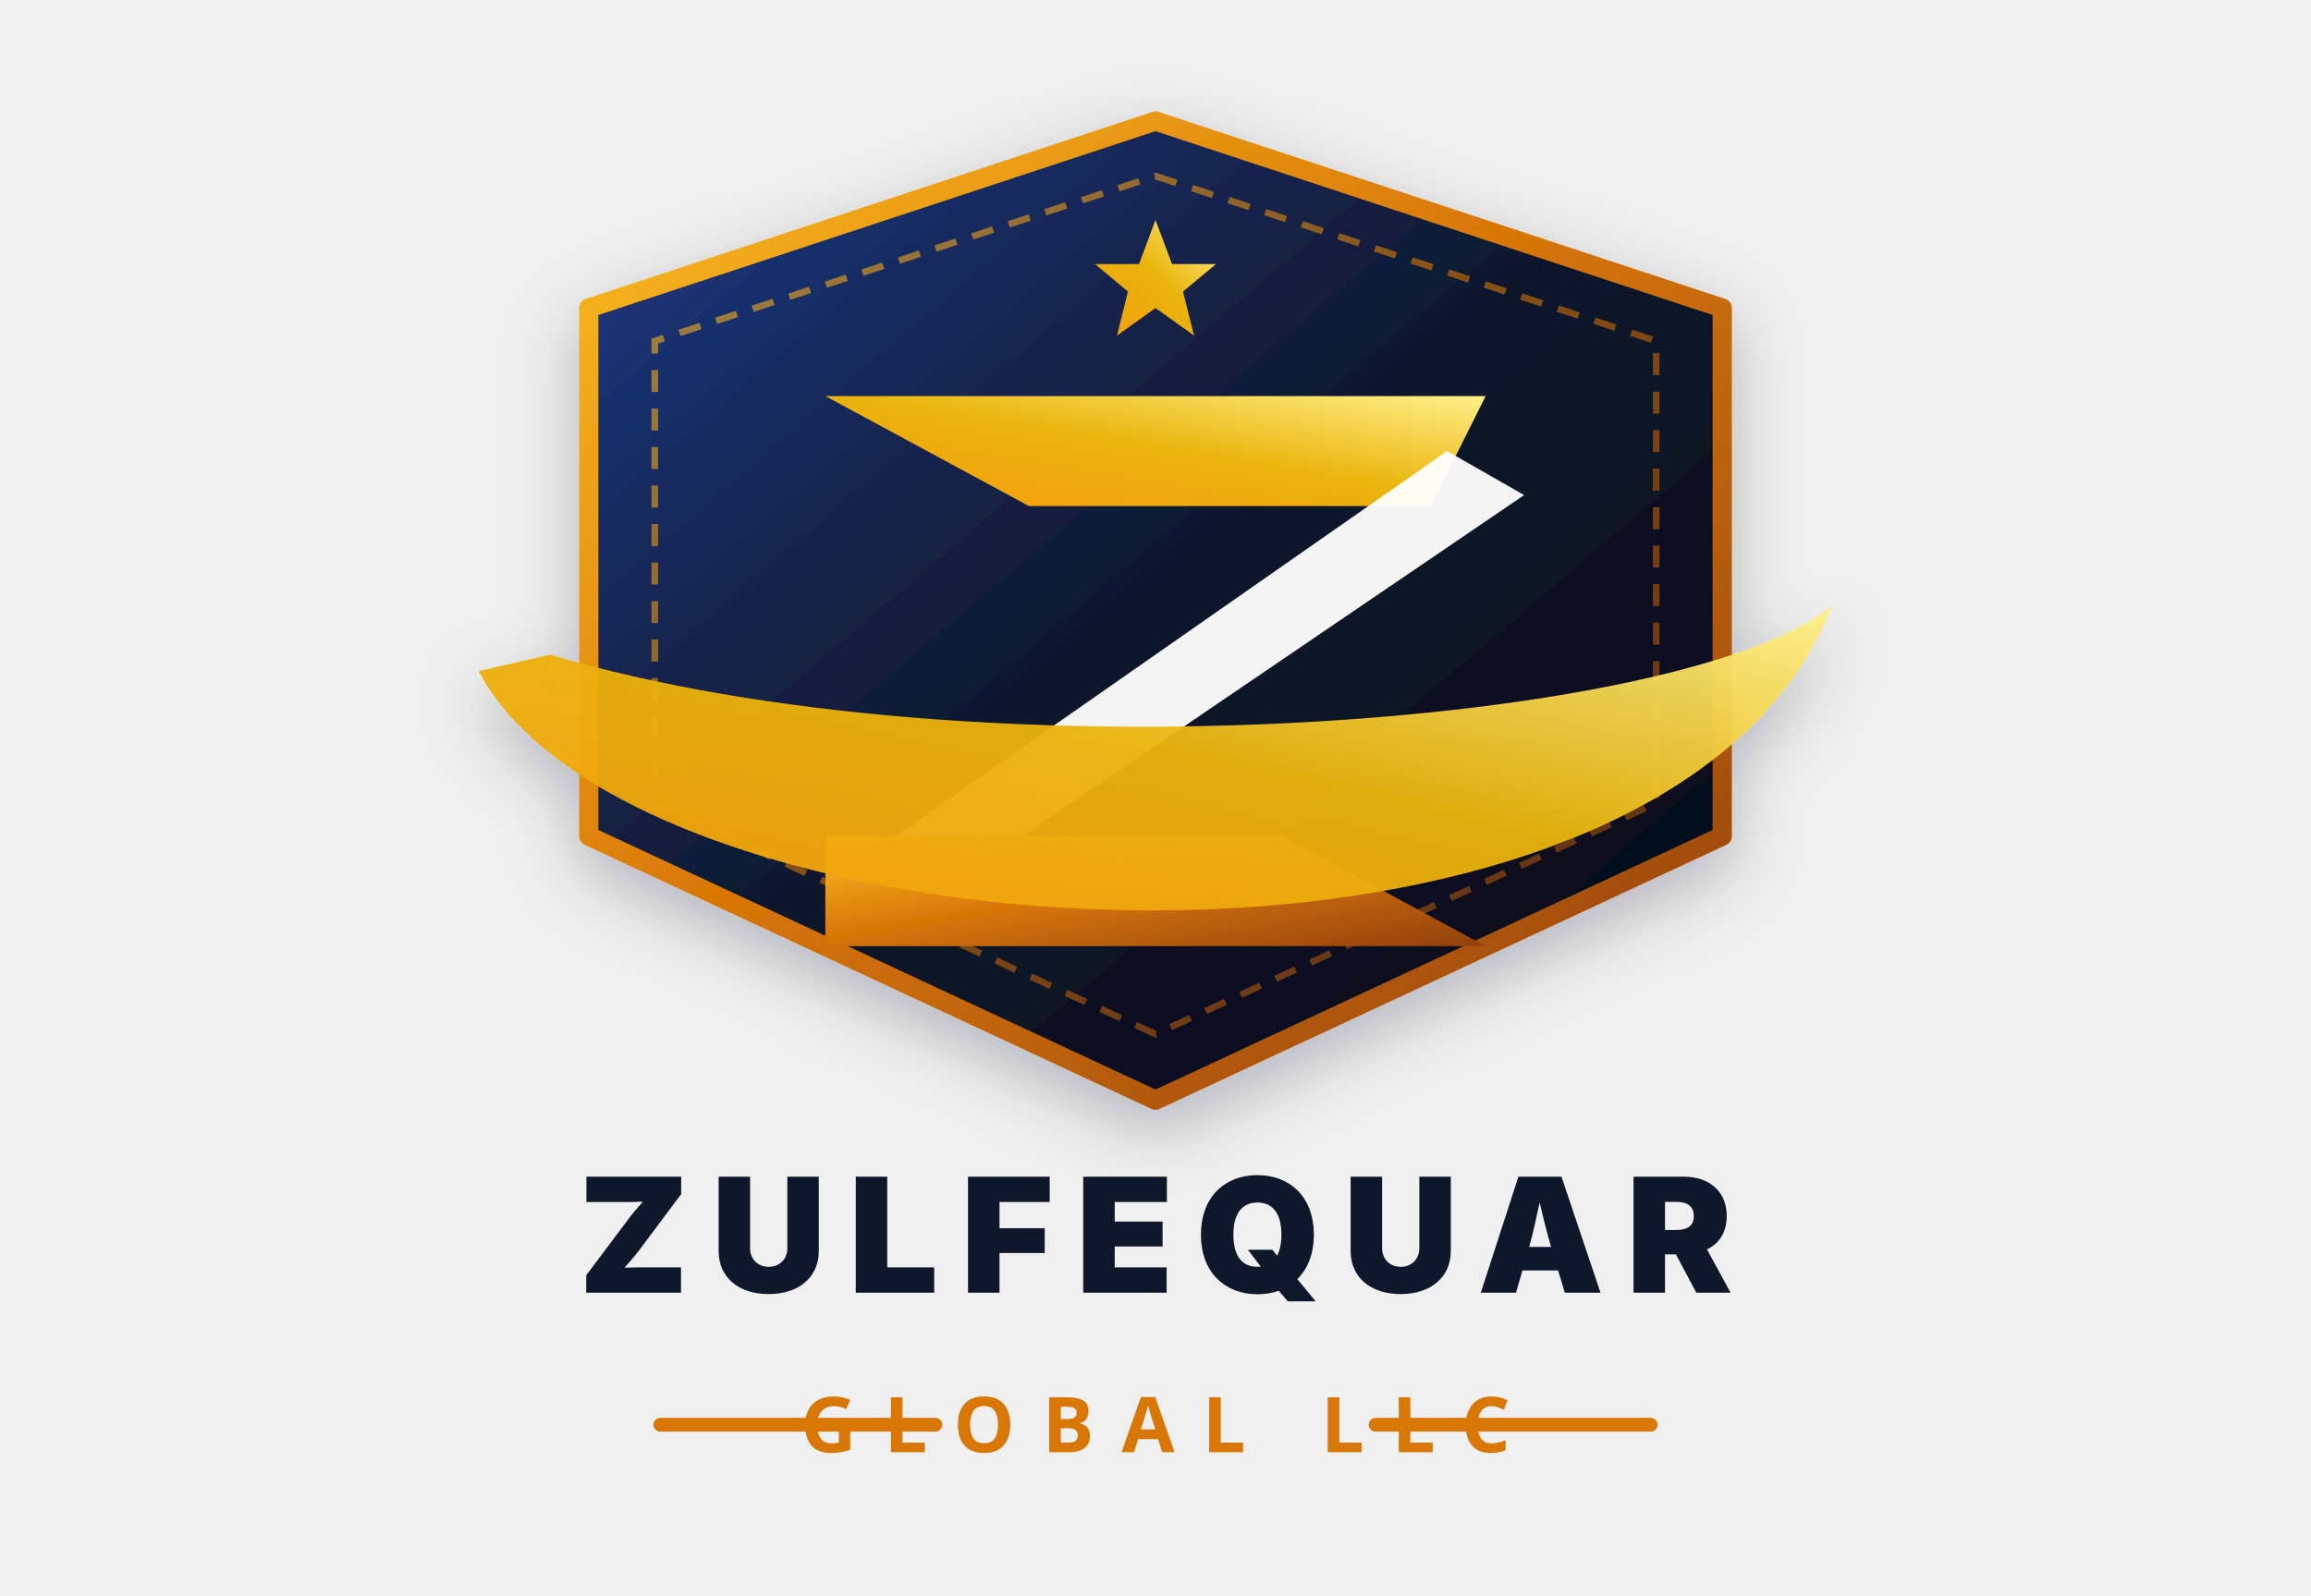
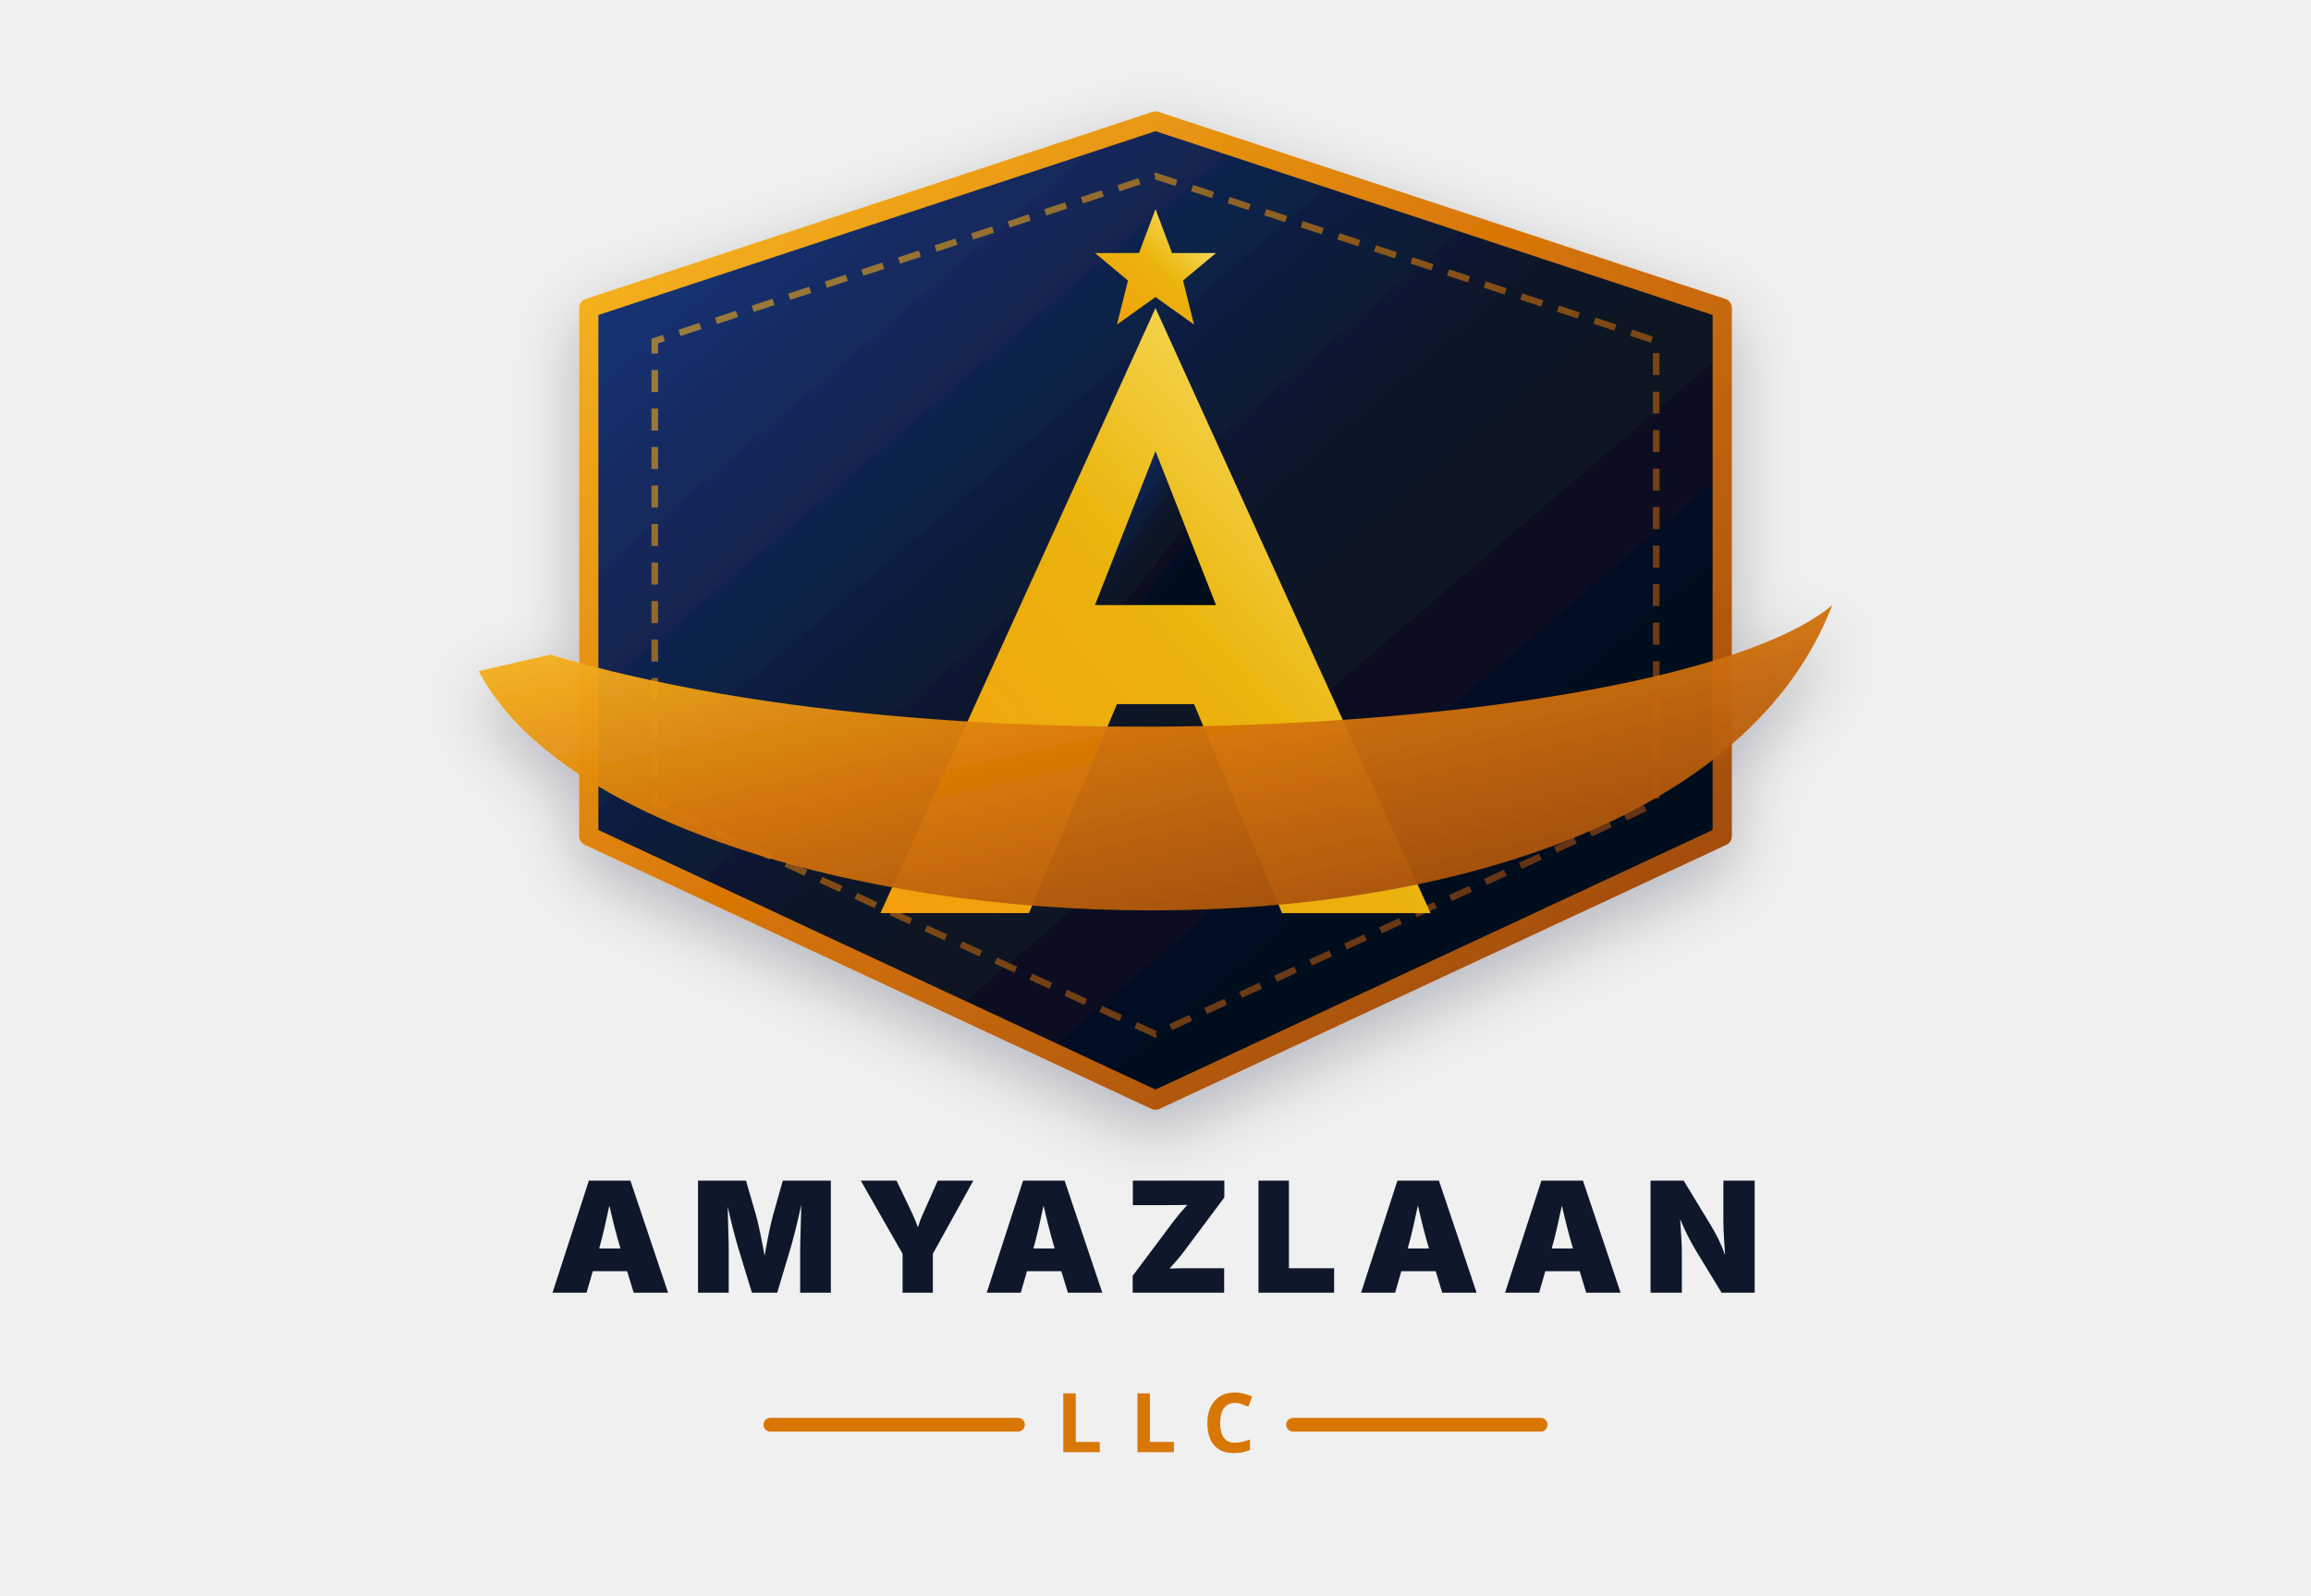
<svg xmlns="http://www.w3.org/2000/svg" viewBox="0 0 420 290" fill="none">
  <defs>
-     <linearGradient id="zlfGold" x1="0%" y1="0%" x2="100%" y2="100%">
+     <linearGradient id="amyGold" x1="0%" y1="0%" x2="100%" y2="100%">
      <stop offset="0%" stop-color="#fbbf24" />
      <stop offset="45%" stop-color="#d97706" />
      <stop offset="100%" stop-color="#92400e" />
    </linearGradient>
-     <linearGradient id="zlfNavy" x1="0%" y1="0%" x2="100%" y2="100%">
+     <linearGradient id="amyNavy" x1="0%" y1="0%" x2="100%" y2="100%">
      <stop offset="0%" stop-color="#1e3a8a" />
-       <stop offset="50%" stop-color="#0f172a" />
+       <stop offset="50%" stop-color="#091526" />
      <stop offset="100%" stop-color="#020617" />
    </linearGradient>
-     <linearGradient id="zlfAccent" x1="0%" y1="100%" x2="100%" y2="0%">
+     <linearGradient id="amyAccent" x1="0%" y1="100%" x2="100%" y2="0%">
      <stop offset="0%" stop-color="#f59e0b" />
      <stop offset="50%" stop-color="#eab308" />
      <stop offset="100%" stop-color="#fef08a" />
    </linearGradient>
-     <filter id="zlfShadow" x="-10%" y="-10%" width="120%" height="120%">
+     <filter id="amyShadow" x="-10%" y="-10%" width="120%" height="120%">
      <feDropShadow dx="0" dy="4" stdDeviation="6" flood-color="#020617" flood-opacity="0.25" />
    </filter>
  </defs>
-   <g transform="translate(65, 14)" filter="url(#zlfShadow)">
-     <path d="M 145 8 L 248 42 L 248 138 L 145 186 L 42 138 L 42 42 Z" fill="url(#zlfNavy)" stroke="url(#zlfGold)" stroke-width="3.5" stroke-linejoin="round" />
-     <path d="M 145 18 L 236 48 L 236 132 L 145 174 L 54 132 L 54 48 Z" fill="none" stroke="url(#zlfGold)" stroke-width="1.2" stroke-dasharray="4 3" opacity="0.6" />
-     <path d="M 85 58 L 205 58 L 195 78 L 122 78 L 85 58 Z" fill="url(#zlfAccent)" />
-     <path d="M 198 68 L 92 142 L 115 142 L 212 76 Z" fill="#ffffff" opacity="0.95" />
-     <path d="M 85 138 L 168 138 L 205 158 L 85 158 Z" fill="url(#zlfGold)" />
-     <path d="M 22 108 C 50 162, 238 174, 268 96 C 242 118, 112 128, 35 105 Z" fill="url(#zlfAccent)" opacity="0.95" />
-     <polygon points="145,26 148,34 156,34 150,39 152,47 145,42 138,47 140,39 134,34 142,34" fill="url(#zlfAccent)" />
+   <g transform="translate(65, 14)" filter="url(#amyShadow)">
+     <path d="M 145 8 L 248 42 L 248 138 L 145 186 L 42 138 L 42 42 Z" fill="url(#amyNavy)" stroke="url(#amyGold)" stroke-width="3.5" stroke-linejoin="round" />
+     <path d="M 145 18 L 236 48 L 236 132 L 145 174 L 54 132 L 54 48 Z" fill="none" stroke="url(#amyGold)" stroke-width="1.2" stroke-dasharray="4 3" opacity="0.6" />
+     <path d="M 145 42 L 95 152 L 122 152 L 138 114 L 152 114 L 168 152 L 195 152 L 145 42 Z" fill="url(#amyAccent)" />
+     <polygon points="145,68 134,96 156,96" fill="url(#amyNavy)" />
+     <path d="M 22 108 C 50 162, 238 174, 268 96 C 242 118, 112 128, 35 105 Z" fill="url(#amyGold)" opacity="0.95" />
+     <polygon points="145,24 148,32 156,32 150,37 152,45 145,40 138,45 140,37 134,32 142,32" fill="url(#amyAccent)" />
  </g>
-   <text x="210" y="235" text-anchor="middle" font-family="'Plus Jakarta Sans', system-ui, -apple-system, sans-serif" font-size="29" font-weight="900" fill="#0f172a" letter-spacing="4">
-     ZULFEQUAR
+   <text x="210" y="235" text-anchor="middle" font-family="'Plus Jakarta Sans', system-ui, -apple-system, sans-serif" font-size="28" font-weight="900" fill="#0f172a" letter-spacing="3.5">
+     AMYAZLAAN
  </text>
  <g transform="translate(210, 264)">
-     <line x1="-90" y1="-5" x2="-40" y2="-5" stroke="#d97706" stroke-width="2.5" stroke-linecap="round" />
-     <text x="0" y="0" text-anchor="middle" font-family="'Plus Jakarta Sans', system-ui, sans-serif" font-size="14" font-weight="800" fill="#d97706" letter-spacing="5">
-       GLOBAL LLC
+     <line x1="-70" y1="-5" x2="-25" y2="-5" stroke="#d97706" stroke-width="2.5" stroke-linecap="round" />
+     <text x="0" y="0" text-anchor="middle" font-family="'Plus Jakarta Sans', system-ui, sans-serif" font-size="15" font-weight="800" fill="#d97706" letter-spacing="5">
+       LLC
    </text>
-     <line x1="40" y1="-5" x2="90" y2="-5" stroke="#d97706" stroke-width="2.5" stroke-linecap="round" />
+     <line x1="25" y1="-5" x2="70" y2="-5" stroke="#d97706" stroke-width="2.5" stroke-linecap="round" />
  </g>
</svg>
